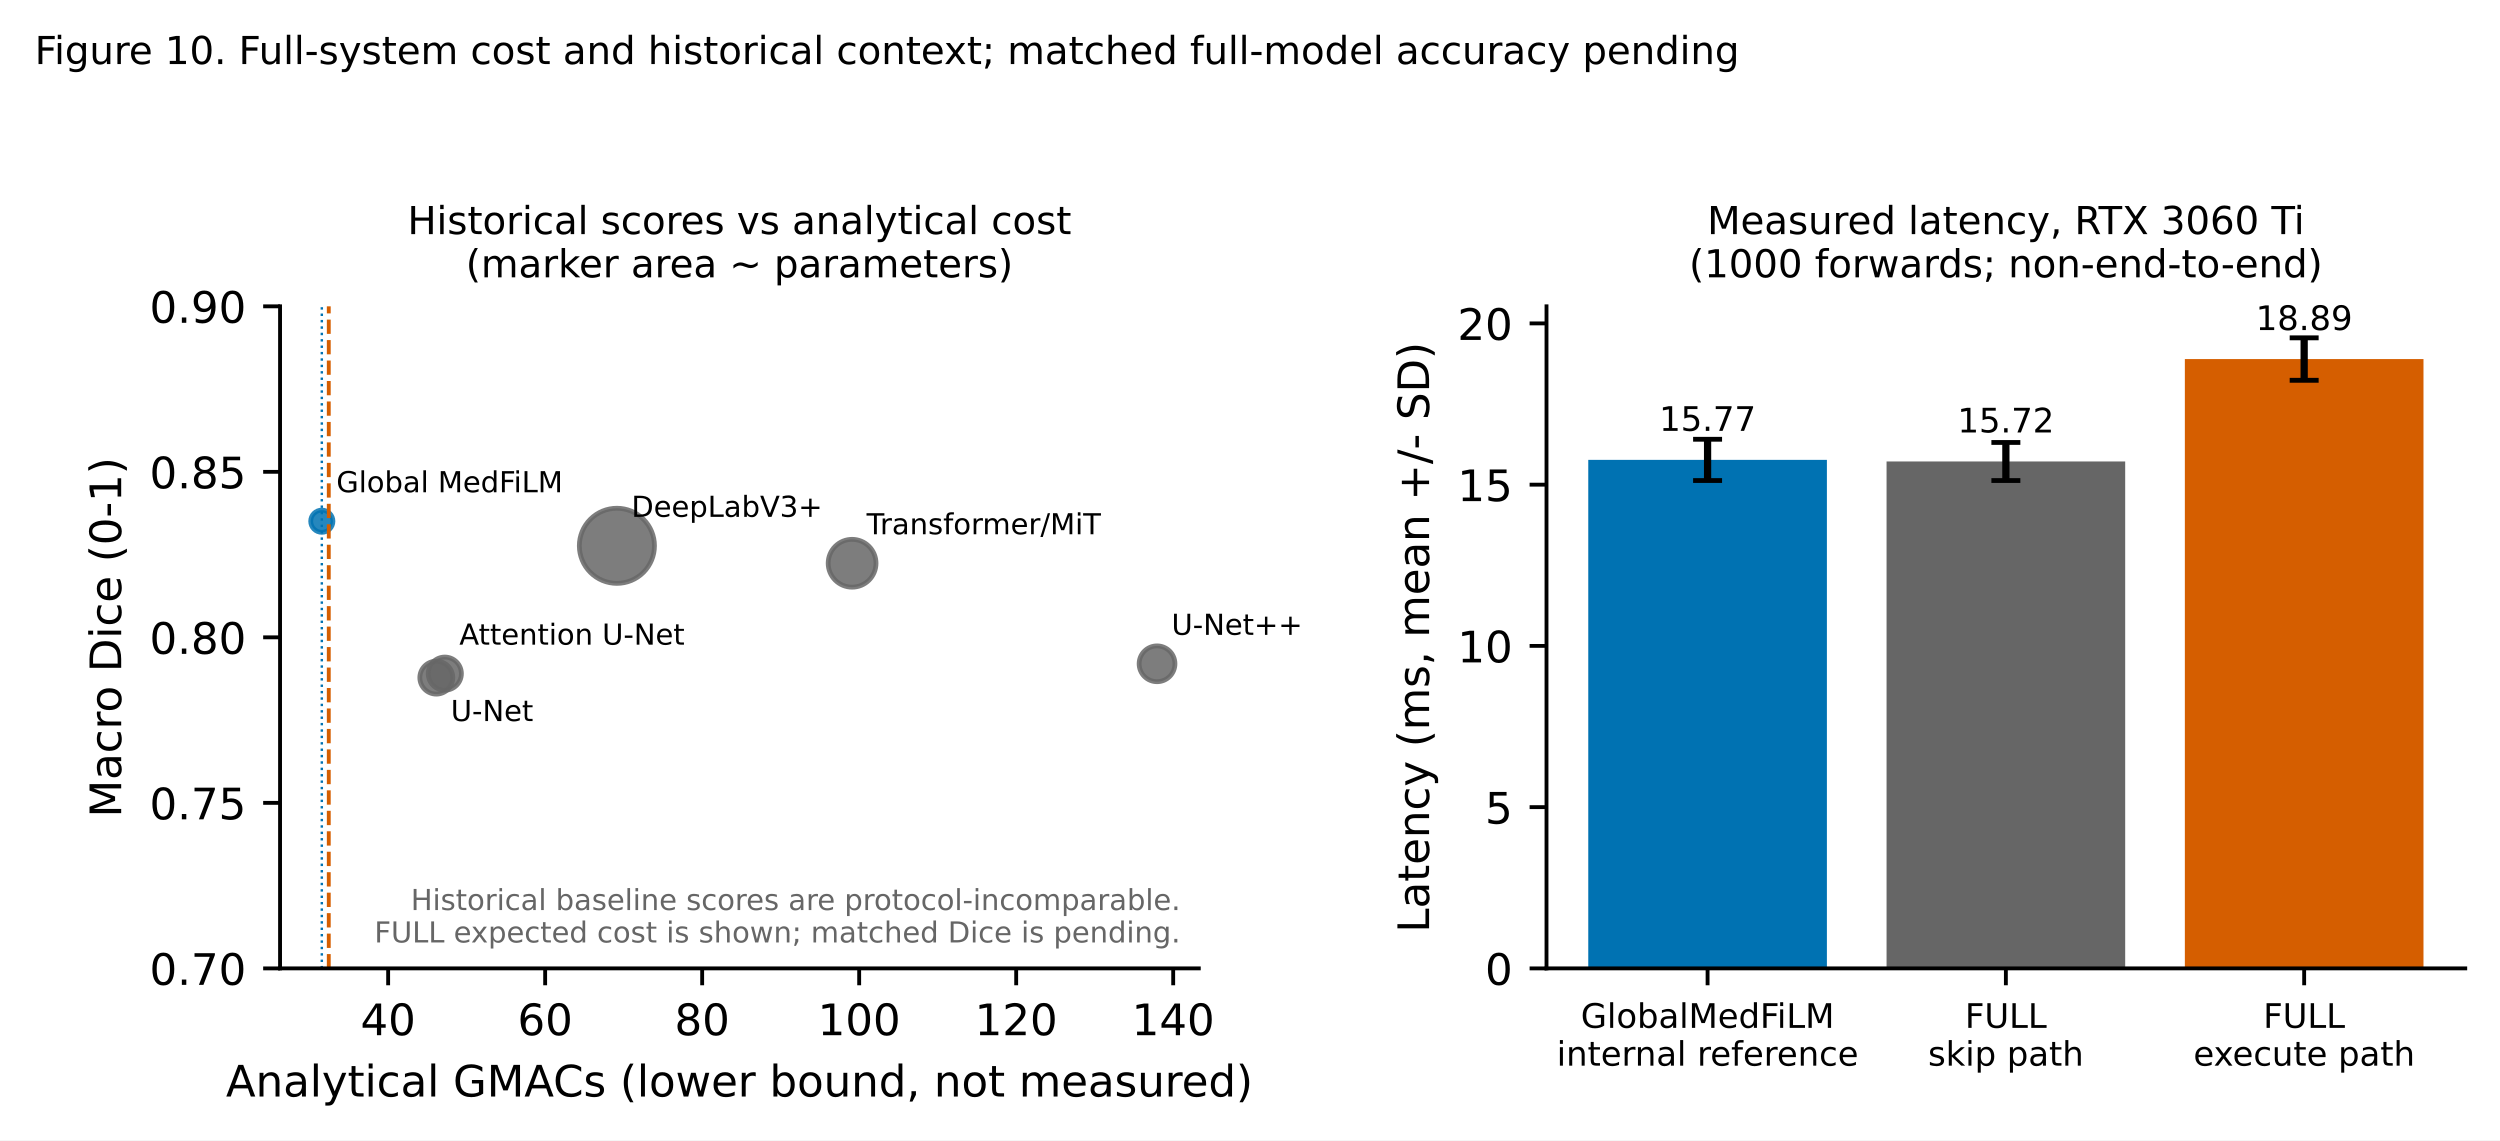
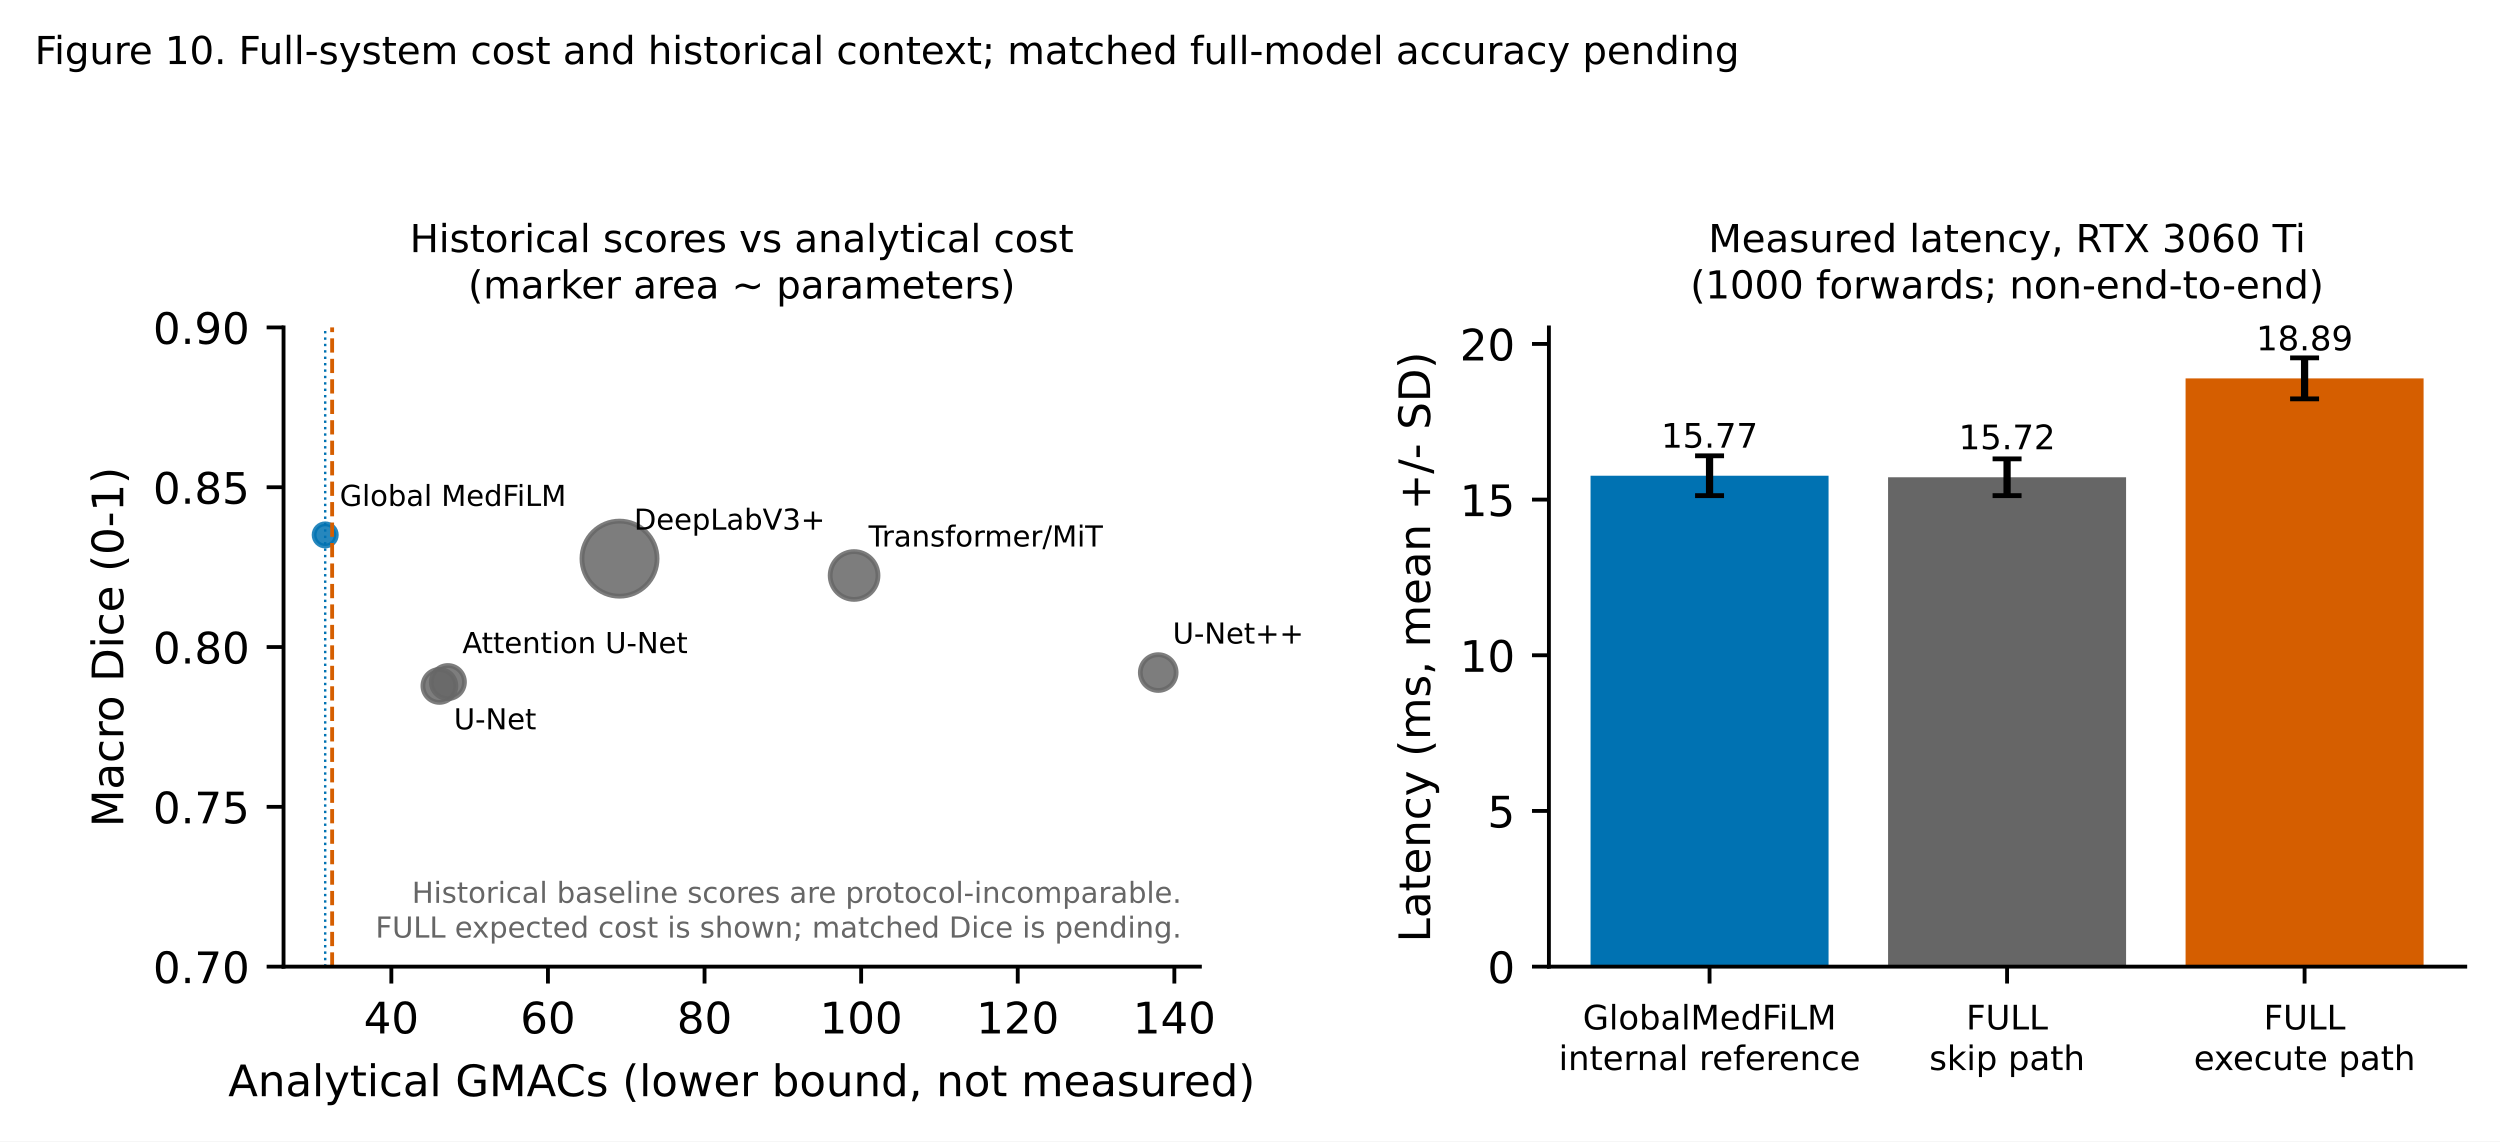
- <svg xmlns="http://www.w3.org/2000/svg" xmlns:xlink="http://www.w3.org/1999/xlink" width="517.896pt" height="236.229pt" viewBox="0 0 517.896 236.229" version="1.1">
+ <svg xmlns="http://www.w3.org/2000/svg" xmlns:xlink="http://www.w3.org/1999/xlink" width="517.896pt" height="236.447pt" viewBox="0 0 517.896 236.447" version="1.1">
  <defs>
    <style type="text/css">*{stroke-linejoin: round; stroke-linecap: butt}</style>
  </defs>
  <g id="figure_1">
    <g id="patch_1">
-       <path d="M 0 236.229 L 517.896 236.229 L 517.896 0 L 0 0 z " style="fill: #ffffff" />
+       <path d="M 0 236.447 L 517.896 236.447 L 517.896 0 L 0 0 z " style="fill: #ffffff" />
    </g>
    <g id="axes_1">
      <g id="patch_2">
-         <path d="M 58.016 200.608 L 248.341 200.608 L 248.341 63.456 L 58.016 63.456 z " style="fill: #ffffff" />
+         <path d="M 58.738 200.246 L 248.566 200.246 L 248.566 67.83 L 58.738 67.83 z " style="fill: #ffffff" />
      </g>
      <g id="PathCollection_1">
        <defs>
          <path id="me26970e70e" d="M 0 2.299 C 0.61 2.299 1.194 2.057 1.625 1.625 C 2.057 1.194 2.299 0.61 2.299 0 C 2.299 -0.61 2.057 -1.194 1.625 -1.625 C 1.194 -2.057 0.61 -2.299 0 -2.299 C -0.61 -2.299 -1.194 -2.057 -1.625 -1.625 C -2.057 -1.194 -2.299 -0.61 -2.299 0 C -2.299 0.61 -2.057 1.194 -1.625 1.625 C -1.194 2.057 -0.61 2.299 0 2.299 z " style="stroke: #0072b2; stroke-opacity: 0.85" />
        </defs>
-         <g clip-path="url(#pc6147c724d)">
-           <use xlink:href="#me26970e70e" x="66.667" y="107.976" style="fill: #0072b2; fill-opacity: 0.85; stroke: #0072b2; stroke-opacity: 0.85" />
+         <g clip-path="url(#p4d19ec0faf)">
+           <use xlink:href="#me26970e70e" x="67.367" y="110.813" style="fill: #0072b2; fill-opacity: 0.85; stroke: #0072b2; stroke-opacity: 0.85" />
        </g>
      </g>
      <g id="PathCollection_2">
        <defs>
          <path id="m5b817aa0b0" d="M 0 3.412 C 0.905 3.412 1.773 3.053 2.413 2.413 C 3.053 1.773 3.412 0.905 3.412 0 C 3.412 -0.905 3.053 -1.773 2.413 -2.413 C 1.773 -3.053 0.905 -3.412 0 -3.412 C -0.905 -3.412 -1.773 -3.053 -2.413 -2.413 C -3.053 -1.773 -3.412 -0.905 -3.412 0 C -3.412 0.905 -3.053 1.773 -2.413 2.413 C -1.773 3.053 -0.905 3.412 0 3.412 z " style="stroke: #666666; stroke-opacity: 0.85" />
        </defs>
-         <g clip-path="url(#pc6147c724d)">
-           <use xlink:href="#m5b817aa0b0" x="90.388" y="140.376" style="fill: #666666; fill-opacity: 0.85; stroke: #666666; stroke-opacity: 0.85" />
+         <g clip-path="url(#p4d19ec0faf)">
+           <use xlink:href="#m5b817aa0b0" x="91.025" y="142.094" style="fill: #666666; fill-opacity: 0.85; stroke: #666666; stroke-opacity: 0.85" />
        </g>
      </g>
      <g id="PathCollection_3">
        <defs>
          <path id="me7ead70090" d="M 0 3.432 C 0.91 3.432 1.783 3.07 2.427 2.427 C 3.07 1.783 3.432 0.91 3.432 0 C 3.432 -0.91 3.07 -1.783 2.427 -2.427 C 1.783 -3.07 0.91 -3.432 0 -3.432 C -0.91 -3.432 -1.783 -3.07 -2.427 -2.427 C -3.07 -1.783 -3.432 -0.91 -3.432 0 C -3.432 0.91 -3.07 1.783 -2.427 2.427 C -1.783 3.07 -0.91 3.432 0 3.432 z " style="stroke: #666666; stroke-opacity: 0.85" />
        </defs>
-         <g clip-path="url(#pc6147c724d)">
-           <use xlink:href="#me7ead70090" x="92.147" y="139.55" style="fill: #666666; fill-opacity: 0.85; stroke: #666666; stroke-opacity: 0.85" />
+         <g clip-path="url(#p4d19ec0faf)">
+           <use xlink:href="#me7ead70090" x="92.78" y="141.297" style="fill: #666666; fill-opacity: 0.85; stroke: #666666; stroke-opacity: 0.85" />
        </g>
      </g>
      <g id="PathCollection_4">
        <defs>
          <path id="mfd93db3511" d="M 0 7.779 C 2.063 7.779 4.042 6.96 5.501 5.501 C 6.96 4.042 7.779 2.063 7.779 0 C 7.779 -2.063 6.96 -4.042 5.501 -5.501 C 4.042 -6.96 2.063 -7.779 0 -7.779 C -2.063 -7.779 -4.042 -6.96 -5.501 -5.501 C -6.96 -4.042 -7.779 -2.063 -7.779 0 C -7.779 2.063 -6.96 4.042 -5.501 5.501 C -4.042 6.96 -2.063 7.779 0 7.779 z " style="stroke: #666666; stroke-opacity: 0.85" />
        </defs>
-         <g clip-path="url(#pc6147c724d)">
-           <use xlink:href="#mfd93db3511" x="127.796" y="113.069" style="fill: #666666; fill-opacity: 0.85; stroke: #666666; stroke-opacity: 0.85" />
+         <g clip-path="url(#p4d19ec0faf)">
+           <use xlink:href="#mfd93db3511" x="128.336" y="115.73" style="fill: #666666; fill-opacity: 0.85; stroke: #666666; stroke-opacity: 0.85" />
        </g>
      </g>
      <g id="PathCollection_5">
        <defs>
          <path id="mc296a3c202" d="M 0 4.952 C 1.313 4.952 2.573 4.43 3.502 3.502 C 4.43 2.573 4.952 1.313 4.952 0 C 4.952 -1.313 4.43 -2.573 3.502 -3.502 C 2.573 -4.43 1.313 -4.952 0 -4.952 C -1.313 -4.952 -2.573 -4.43 -3.502 -3.502 C -4.43 -2.573 -4.952 -1.313 -4.952 0 C -4.952 1.313 -4.43 2.573 -3.502 3.502 C -2.573 4.43 -1.313 4.952 0 4.952 z " style="stroke: #666666; stroke-opacity: 0.85" />
        </defs>
-         <g clip-path="url(#pc6147c724d)">
-           <use xlink:href="#mc296a3c202" x="176.519" y="116.683" style="fill: #666666; fill-opacity: 0.85; stroke: #666666; stroke-opacity: 0.85" />
+         <g clip-path="url(#p4d19ec0faf)">
+           <use xlink:href="#mc296a3c202" x="176.931" y="119.219" style="fill: #666666; fill-opacity: 0.85; stroke: #666666; stroke-opacity: 0.85" />
        </g>
      </g>
      <g id="PathCollection_6">
        <defs>
          <path id="m0a5a236130" d="M 0 3.707 C 0.983 3.707 1.926 3.316 2.621 2.621 C 3.316 1.926 3.707 0.983 3.707 0 C 3.707 -0.983 3.316 -1.926 2.621 -2.621 C 1.926 -3.316 0.983 -3.707 0 -3.707 C -0.983 -3.707 -1.926 -3.316 -2.621 -2.621 C -3.316 -1.926 -3.707 -0.983 -3.707 0 C -3.707 0.983 -3.316 1.926 -2.621 2.621 C -1.926 3.316 -0.983 3.707 0 3.707 z " style="stroke: #666666; stroke-opacity: 0.85" />
        </defs>
-         <g clip-path="url(#pc6147c724d)">
-           <use xlink:href="#m0a5a236130" x="239.69" y="137.511" style="fill: #666666; fill-opacity: 0.85; stroke: #666666; stroke-opacity: 0.85" />
+         <g clip-path="url(#p4d19ec0faf)">
+           <use xlink:href="#m0a5a236130" x="239.938" y="139.328" style="fill: #666666; fill-opacity: 0.85; stroke: #666666; stroke-opacity: 0.85" />
        </g>
      </g>
      <g id="matplotlib.axis_1">
        <g id="xtick_1">
          <g id="line2d_1">
            <defs>
              <path id="m636daeb919" d="M 0 0 L 0 3.5 " style="stroke: #000000; stroke-width: 0.8" />
            </defs>
            <g>
-               <use xlink:href="#m636daeb919" x="80.407" y="200.608" style="stroke: #000000; stroke-width: 0.8" />
+               <use xlink:href="#m636daeb919" x="81.07" y="200.246" style="stroke: #000000; stroke-width: 0.8" />
            </g>
          </g>
          <g id="text_1">
-             <text style="font-size: 9px; font-family: 'DejaVu Sans'; text-anchor: middle" x="80.407" y="214.447" transform="rotate(-0 80.40663 214.4466)">40</text>
+             <text style="font-size: 9px; font-family: 'DejaVu Sans'; text-anchor: middle" x="81.07" y="214.084" transform="rotate(-0 81.07026 214.0838)">40</text>
          </g>
        </g>
        <g id="xtick_2">
          <g id="line2d_2">
            <g>
-               <use xlink:href="#m636daeb919" x="112.933" y="200.608" style="stroke: #000000; stroke-width: 0.8" />
+               <use xlink:href="#m636daeb919" x="113.511" y="200.246" style="stroke: #000000; stroke-width: 0.8" />
            </g>
          </g>
          <g id="text_2">
-             <text style="font-size: 9px; font-family: 'DejaVu Sans'; text-anchor: middle" x="112.933" y="214.447" transform="rotate(-0 112.9326 214.4466)">60</text>
+             <text style="font-size: 9px; font-family: 'DejaVu Sans'; text-anchor: middle" x="113.511" y="214.084" transform="rotate(-0 113.5113 214.0838)">60</text>
          </g>
        </g>
        <g id="xtick_3">
          <g id="line2d_3">
            <g>
-               <use xlink:href="#m636daeb919" x="145.459" y="200.608" style="stroke: #000000; stroke-width: 0.8" />
+               <use xlink:href="#m636daeb919" x="145.952" y="200.246" style="stroke: #000000; stroke-width: 0.8" />
            </g>
          </g>
          <g id="text_3">
-             <text style="font-size: 9px; font-family: 'DejaVu Sans'; text-anchor: middle" x="145.459" y="214.447" transform="rotate(-0 145.4587 214.4466)">80</text>
+             <text style="font-size: 9px; font-family: 'DejaVu Sans'; text-anchor: middle" x="145.952" y="214.084" transform="rotate(-0 145.9524 214.0838)">80</text>
          </g>
        </g>
        <g id="xtick_4">
          <g id="line2d_4">
            <g>
-               <use xlink:href="#m636daeb919" x="177.985" y="200.608" style="stroke: #000000; stroke-width: 0.8" />
+               <use xlink:href="#m636daeb919" x="178.393" y="200.246" style="stroke: #000000; stroke-width: 0.8" />
            </g>
          </g>
          <g id="text_4">
-             <text style="font-size: 9px; font-family: 'DejaVu Sans'; text-anchor: middle" x="177.985" y="214.447" transform="rotate(-0 177.9847 214.4466)">100</text>
+             <text style="font-size: 9px; font-family: 'DejaVu Sans'; text-anchor: middle" x="178.393" y="214.084" transform="rotate(-0 178.3934 214.0838)">100</text>
          </g>
        </g>
        <g id="xtick_5">
          <g id="line2d_5">
            <g>
-               <use xlink:href="#m636daeb919" x="210.511" y="200.608" style="stroke: #000000; stroke-width: 0.8" />
+               <use xlink:href="#m636daeb919" x="210.834" y="200.246" style="stroke: #000000; stroke-width: 0.8" />
            </g>
          </g>
          <g id="text_5">
-             <text style="font-size: 9px; font-family: 'DejaVu Sans'; text-anchor: middle" x="210.511" y="214.447" transform="rotate(-0 210.5107 214.4466)">120</text>
+             <text style="font-size: 9px; font-family: 'DejaVu Sans'; text-anchor: middle" x="210.834" y="214.084" transform="rotate(-0 210.8345 214.0838)">120</text>
          </g>
        </g>
        <g id="xtick_6">
          <g id="line2d_6">
            <g>
-               <use xlink:href="#m636daeb919" x="243.037" y="200.608" style="stroke: #000000; stroke-width: 0.8" />
+               <use xlink:href="#m636daeb919" x="243.276" y="200.246" style="stroke: #000000; stroke-width: 0.8" />
            </g>
          </g>
          <g id="text_6">
-             <text style="font-size: 9px; font-family: 'DejaVu Sans'; text-anchor: middle" x="243.037" y="214.447" transform="rotate(-0 243.0367 214.4466)">140</text>
+             <text style="font-size: 9px; font-family: 'DejaVu Sans'; text-anchor: middle" x="243.276" y="214.084" transform="rotate(-0 243.2756 214.0838)">140</text>
          </g>
        </g>
        <g id="text_7">
-           <text style="font-size: 9px; font-family: 'DejaVu Sans'; text-anchor: middle" x="153.179" y="227.157" transform="rotate(-0 153.1787 227.1569)">Analytical GMACs (lower bound, not measured)</text>
+           <text style="font-size: 9px; font-family: 'DejaVu Sans'; text-anchor: middle" x="153.652" y="227.084" transform="rotate(-0 153.6523 227.0845)">Analytical GMACs (lower bound, not measured)</text>
        </g>
      </g>
      <g id="matplotlib.axis_2">
        <g id="ytick_1">
          <g id="line2d_7">
            <defs>
              <path id="ma7c0ddc737" d="M 0 0 L -3.5 0 " style="stroke: #000000; stroke-width: 0.8" />
            </defs>
            <g>
-               <use xlink:href="#ma7c0ddc737" x="58.016" y="200.608" style="stroke: #000000; stroke-width: 0.8" />
+               <use xlink:href="#ma7c0ddc737" x="58.738" y="200.246" style="stroke: #000000; stroke-width: 0.8" />
            </g>
          </g>
          <g id="text_8">
-             <text style="font-size: 9px; font-family: 'DejaVu Sans'; text-anchor: end" x="51.016" y="204.027" transform="rotate(-0 51.016 204.0273)">0.70</text>
+             <text style="font-size: 9px; font-family: 'DejaVu Sans'; text-anchor: end" x="51.738" y="203.665" transform="rotate(-0 51.73811 203.6648)">0.70</text>
          </g>
        </g>
        <g id="ytick_2">
          <g id="line2d_8">
            <g>
-               <use xlink:href="#ma7c0ddc737" x="58.016" y="166.32" style="stroke: #000000; stroke-width: 0.8" />
+               <use xlink:href="#ma7c0ddc737" x="58.738" y="167.142" style="stroke: #000000; stroke-width: 0.8" />
            </g>
          </g>
          <g id="text_9">
-             <text style="font-size: 9px; font-family: 'DejaVu Sans'; text-anchor: end" x="51.016" y="169.739" transform="rotate(-0 51.016 169.7393)">0.75</text>
+             <text style="font-size: 9px; font-family: 'DejaVu Sans'; text-anchor: end" x="51.738" y="170.561" transform="rotate(-0 51.73811 170.5609)">0.75</text>
          </g>
        </g>
        <g id="ytick_3">
          <g id="line2d_9">
            <g>
-               <use xlink:href="#ma7c0ddc737" x="58.016" y="132.032" style="stroke: #000000; stroke-width: 0.8" />
+               <use xlink:href="#ma7c0ddc737" x="58.738" y="134.038" style="stroke: #000000; stroke-width: 0.8" />
            </g>
          </g>
          <g id="text_10">
-             <text style="font-size: 9px; font-family: 'DejaVu Sans'; text-anchor: end" x="51.016" y="135.451" transform="rotate(-0 51.016 135.4513)">0.80</text>
+             <text style="font-size: 9px; font-family: 'DejaVu Sans'; text-anchor: end" x="51.738" y="137.457" transform="rotate(-0 51.73811 137.4569)">0.80</text>
          </g>
        </g>
        <g id="ytick_4">
          <g id="line2d_10">
            <g>
-               <use xlink:href="#ma7c0ddc737" x="58.016" y="97.744" style="stroke: #000000; stroke-width: 0.8" />
+               <use xlink:href="#ma7c0ddc737" x="58.738" y="100.934" style="stroke: #000000; stroke-width: 0.8" />
            </g>
          </g>
          <g id="text_11">
-             <text style="font-size: 9px; font-family: 'DejaVu Sans'; text-anchor: end" x="51.016" y="101.163" transform="rotate(-0 51.016 101.1633)">0.85</text>
+             <text style="font-size: 9px; font-family: 'DejaVu Sans'; text-anchor: end" x="51.738" y="104.353" transform="rotate(-0 51.73811 104.353)">0.85</text>
          </g>
        </g>
        <g id="ytick_5">
          <g id="line2d_11">
            <g>
-               <use xlink:href="#ma7c0ddc737" x="58.016" y="63.456" style="stroke: #000000; stroke-width: 0.8" />
+               <use xlink:href="#ma7c0ddc737" x="58.738" y="67.83" style="stroke: #000000; stroke-width: 0.8" />
            </g>
          </g>
          <g id="text_12">
-             <text style="font-size: 9px; font-family: 'DejaVu Sans'; text-anchor: end" x="51.016" y="66.875" transform="rotate(-0 51.016 66.8753)">0.90</text>
+             <text style="font-size: 9px; font-family: 'DejaVu Sans'; text-anchor: end" x="51.738" y="71.249" transform="rotate(-0 51.73811 71.24904)">0.90</text>
          </g>
        </g>
        <g id="text_13">
-           <text style="font-size: 9px; font-family: 'DejaVu Sans'; text-anchor: middle" x="25.105" y="132.032" transform="rotate(-90 25.10522 132.032)">Macro Dice (0-1)</text>
+           <text style="font-size: 9px; font-family: 'DejaVu Sans'; text-anchor: middle" x="25.537" y="134.038" transform="rotate(-90 25.53694 134.038)">Macro Dice (0-1)</text>
        </g>
      </g>
      <g id="line2d_12">
-         <path d="M 66.667 200.608 L 66.667 63.456 " clip-path="url(#pc6147c724d)" style="fill: none; stroke-dasharray: 0.5,0.825; stroke-dashoffset: 0; stroke: #0072b2; stroke-width: 0.5" />
+         <path d="M 67.367 200.246 L 67.367 67.83 " clip-path="url(#p4d19ec0faf)" style="fill: none; stroke-dasharray: 0.5,0.825; stroke-dashoffset: 0; stroke: #0072b2; stroke-width: 0.5" />
      </g>
      <g id="line2d_13">
-         <path d="M 68.108 200.608 L 68.108 63.456 " clip-path="url(#pc6147c724d)" style="fill: none; stroke-dasharray: 2.96,1.28; stroke-dashoffset: 0; stroke: #d55e00; stroke-width: 0.8" />
+         <path d="M 68.804 200.246 L 68.804 67.83 " clip-path="url(#p4d19ec0faf)" style="fill: none; stroke-dasharray: 2.96,1.28; stroke-dashoffset: 0; stroke: #d55e00; stroke-width: 0.8" />
      </g>
      <g id="patch_3">
-         <path d="M 58.016 200.608 L 58.016 63.456 " style="fill: none; stroke: #000000; stroke-width: 0.8; stroke-linejoin: miter; stroke-linecap: square" />
+         <path d="M 58.738 200.246 L 58.738 67.83 " style="fill: none; stroke: #000000; stroke-width: 0.8; stroke-linejoin: miter; stroke-linecap: square" />
      </g>
      <g id="patch_4">
-         <path d="M 58.016 200.608 L 248.341 200.608 " style="fill: none; stroke: #000000; stroke-width: 0.8; stroke-linejoin: miter; stroke-linecap: square" />
+         <path d="M 58.738 200.246 L 248.566 200.246 " style="fill: none; stroke: #000000; stroke-width: 0.8; stroke-linejoin: miter; stroke-linecap: square" />
      </g>
      <g id="text_14">
-         <text style="font-size: 6px; font-family: 'DejaVu Sans'; text-anchor: start" x="69.667" y="101.976" transform="rotate(-0 69.66715 101.9759)">Global MedFiLM</text>
+         <text style="font-size: 6px; font-family: 'DejaVu Sans'; text-anchor: start" x="70.367" y="104.813" transform="rotate(-0 70.36667 104.8126)">Global MedFiLM</text>
      </g>
      <g id="text_15">
-         <text style="font-size: 6px; font-family: 'DejaVu Sans'; text-anchor: start" x="93.388" y="149.376" transform="rotate(-0 93.38773 149.3761)">U-Net</text>
+         <text style="font-size: 6px; font-family: 'DejaVu Sans'; text-anchor: start" x="94.025" y="151.094" transform="rotate(-0 94.02528 151.094)">U-Net</text>
      </g>
      <g id="text_16">
-         <text style="font-size: 6px; font-family: 'DejaVu Sans'; text-anchor: start" x="95.147" y="133.55" transform="rotate(-0 95.1469 133.5503)">Attention U-Net</text>
+         <text style="font-size: 6px; font-family: 'DejaVu Sans'; text-anchor: start" x="95.78" y="135.297" transform="rotate(-0 95.77986 135.2966)">Attention U-Net</text>
      </g>
      <g id="text_17">
-         <text style="font-size: 6px; font-family: 'DejaVu Sans'; text-anchor: start" x="130.796" y="107.069" transform="rotate(-0 130.7961 107.0691)">DeepLabV3+</text>
+         <text style="font-size: 6px; font-family: 'DejaVu Sans'; text-anchor: start" x="131.336" y="109.73" transform="rotate(-0 131.3359 109.7299)">DeepLabV3+</text>
      </g>
      <g id="text_18">
-         <text style="font-size: 6px; font-family: 'DejaVu Sans'; text-anchor: start" x="179.519" y="110.683" transform="rotate(-0 179.5187 110.6828)">Transformer/MiT</text>
+         <text style="font-size: 6px; font-family: 'DejaVu Sans'; text-anchor: start" x="179.931" y="113.219" transform="rotate(-0 179.9313 113.2188)">Transformer/MiT</text>
      </g>
      <g id="text_19">
-         <text style="font-size: 6px; font-family: 'DejaVu Sans'; text-anchor: start" x="242.69" y="131.511" transform="rotate(-0 242.6903 131.5113)">U-Net++</text>
+         <text style="font-size: 6px; font-family: 'DejaVu Sans'; text-anchor: start" x="242.938" y="133.328" transform="rotate(-0 242.9379 133.3281)">U-Net++</text>
      </g>
      <g id="text_20">
-         <text style="font-size: 6px; font-family: 'DejaVu Sans'; fill: #666666" transform="translate(85.10084 188.5269)">Historical baseline scores are protocol-incomparable.</text>
-         <text style="font-size: 6px; font-family: 'DejaVu Sans'; fill: #666666" transform="translate(77.54553 195.2456)">FULL expected cost is shown; matched Dice is pending.</text>
+         <text style="font-size: 6px; font-family: 'DejaVu Sans'; fill: #666666" transform="translate(85.32735 187.0298)">Historical baseline scores are protocol-incomparable.</text>
+         <text style="font-size: 6px; font-family: 'DejaVu Sans'; fill: #666666" transform="translate(77.78047 194.2314)">FULL expected cost is shown; matched Dice is pending.</text>
      </g>
      <g id="text_21">
-         <text style="font-size: 8px; font-family: 'DejaVu Sans'" transform="translate(84.41996 48.49775)">Historical scores vs analytical cost</text>
-         <text style="font-size: 8px; font-family: 'DejaVu Sans'" transform="translate(96.50371 57.456)">(marker area ~ parameters)</text>
+         <text style="font-size: 8px; font-family: 'DejaVu Sans'" transform="translate(84.89164 52.22791)">Historical scores vs analytical cost</text>
+         <text style="font-size: 8px; font-family: 'DejaVu Sans'" transform="translate(96.97289 61.83009)">(marker area ~ parameters)</text>
      </g>
    </g>
    <g id="axes_2">
      <g id="patch_5">
-         <path d="M 320.371 200.608 L 510.696 200.608 L 510.696 63.456 L 320.371 63.456 z " style="fill: #ffffff" />
+         <path d="M 320.868 200.246 L 510.696 200.246 L 510.696 67.83 L 320.868 67.83 z " style="fill: #ffffff" />
      </g>
      <g id="patch_6">
-         <path d="M 329.022 200.608 L 378.457 200.608 L 378.457 95.272 L 329.022 95.272 z " clip-path="url(#p9b9fdf6d86)" style="fill: #0072b2" />
+         <path d="M 329.496 200.246 L 378.802 200.246 L 378.802 98.547 L 329.496 98.547 z " clip-path="url(#p36d53fd34e)" style="fill: #0072b2" />
      </g>
      <g id="patch_7">
-         <path d="M 390.816 200.608 L 440.251 200.608 L 440.251 95.602 L 390.816 95.602 z " clip-path="url(#p9b9fdf6d86)" style="fill: #666666" />
+         <path d="M 391.129 200.246 L 440.435 200.246 L 440.435 98.866 L 391.129 98.866 z " clip-path="url(#p36d53fd34e)" style="fill: #666666" />
      </g>
      <g id="patch_8">
-         <path d="M 452.61 200.608 L 502.045 200.608 L 502.045 74.386 L 452.61 74.386 z " clip-path="url(#p9b9fdf6d86)" style="fill: #d55e00" />
+         <path d="M 452.761 200.246 L 502.067 200.246 L 502.067 78.383 L 452.761 78.383 z " clip-path="url(#p36d53fd34e)" style="fill: #d55e00" />
      </g>
      <g id="matplotlib.axis_3">
        <g id="xtick_7">
          <g id="line2d_14">
            <g>
-               <use xlink:href="#m636daeb919" x="353.739" y="200.608" style="stroke: #000000; stroke-width: 0.8" />
+               <use xlink:href="#m636daeb919" x="354.149" y="200.246" style="stroke: #000000; stroke-width: 0.8" />
            </g>
          </g>
          <g id="text_22">
-             <text style="font-size: 7px; font-family: 'DejaVu Sans'" transform="translate(327.4773 212.9269)">GlobalMedFiLM</text>
-             <text style="font-size: 7px; font-family: 'DejaVu Sans'" transform="translate(322.4887 220.7654)">internal reference</text>
+             <text style="font-size: 7px; font-family: 'DejaVu Sans'" transform="translate(327.8883 213.2655)">GlobalMedFiLM</text>
+             <text style="font-size: 7px; font-family: 'DejaVu Sans'" transform="translate(322.8954 221.6674)">internal reference</text>
          </g>
        </g>
        <g id="xtick_8">
          <g id="line2d_15">
            <g>
-               <use xlink:href="#m636daeb919" x="415.533" y="200.608" style="stroke: #000000; stroke-width: 0.8" />
+               <use xlink:href="#m636daeb919" x="415.782" y="200.246" style="stroke: #000000; stroke-width: 0.8" />
            </g>
          </g>
          <g id="text_23">
-             <text style="font-size: 7px; font-family: 'DejaVu Sans'" transform="translate(407.0584 212.9269)">FULL</text>
-             <text style="font-size: 7px; font-family: 'DejaVu Sans'" transform="translate(399.4196 220.7654)">skip path</text>
+             <text style="font-size: 7px; font-family: 'DejaVu Sans'" transform="translate(407.3069 213.2649)">FULL</text>
+             <text style="font-size: 7px; font-family: 'DejaVu Sans'" transform="translate(399.6682 221.6668)">skip path</text>
          </g>
        </g>
        <g id="xtick_9">
          <g id="line2d_16">
            <g>
-               <use xlink:href="#m636daeb919" x="477.327" y="200.608" style="stroke: #000000; stroke-width: 0.8" />
+               <use xlink:href="#m636daeb919" x="477.414" y="200.246" style="stroke: #000000; stroke-width: 0.8" />
            </g>
          </g>
          <g id="text_24">
-             <text style="font-size: 7px; font-family: 'DejaVu Sans'" transform="translate(468.8523 212.9269)">FULL</text>
-             <text style="font-size: 7px; font-family: 'DejaVu Sans'" transform="translate(454.3815 220.7654)">execute path</text>
+             <text style="font-size: 7px; font-family: 'DejaVu Sans'" transform="translate(468.9395 213.2649)">FULL</text>
+             <text style="font-size: 7px; font-family: 'DejaVu Sans'" transform="translate(454.467 221.6668)">execute path</text>
          </g>
        </g>
      </g>
      <g id="matplotlib.axis_4">
        <g id="ytick_6">
          <g id="line2d_17">
            <g>
-               <use xlink:href="#ma7c0ddc737" x="320.371" y="200.608" style="stroke: #000000; stroke-width: 0.8" />
+               <use xlink:href="#ma7c0ddc737" x="320.868" y="200.246" style="stroke: #000000; stroke-width: 0.8" />
            </g>
          </g>
          <g id="text_25">
-             <text style="font-size: 9px; font-family: 'DejaVu Sans'; text-anchor: end" x="313.371" y="204.027" transform="rotate(-0 313.3706 204.0273)">0</text>
+             <text style="font-size: 9px; font-family: 'DejaVu Sans'; text-anchor: end" x="313.868" y="203.665" transform="rotate(-0 313.8677 203.6648)">0</text>
          </g>
        </g>
        <g id="ytick_7">
          <g id="line2d_18">
            <g>
-               <use xlink:href="#ma7c0ddc737" x="320.371" y="167.205" style="stroke: #000000; stroke-width: 0.8" />
+               <use xlink:href="#ma7c0ddc737" x="320.868" y="167.997" style="stroke: #000000; stroke-width: 0.8" />
            </g>
          </g>
          <g id="text_26">
-             <text style="font-size: 9px; font-family: 'DejaVu Sans'; text-anchor: end" x="313.371" y="170.625" transform="rotate(-0 313.3706 170.6248)">5</text>
+             <text style="font-size: 9px; font-family: 'DejaVu Sans'; text-anchor: end" x="313.868" y="171.416" transform="rotate(-0 313.8677 171.4158)">5</text>
          </g>
        </g>
        <g id="ytick_8">
          <g id="line2d_19">
            <g>
-               <use xlink:href="#ma7c0ddc737" x="320.371" y="133.803" style="stroke: #000000; stroke-width: 0.8" />
+               <use xlink:href="#ma7c0ddc737" x="320.868" y="135.748" style="stroke: #000000; stroke-width: 0.8" />
            </g>
          </g>
          <g id="text_27">
-             <text style="font-size: 9px; font-family: 'DejaVu Sans'; text-anchor: end" x="313.371" y="137.222" transform="rotate(-0 313.3706 137.2223)">10</text>
+             <text style="font-size: 9px; font-family: 'DejaVu Sans'; text-anchor: end" x="313.868" y="139.167" transform="rotate(-0 313.8677 139.1668)">10</text>
          </g>
        </g>
        <g id="ytick_9">
          <g id="line2d_20">
            <g>
-               <use xlink:href="#ma7c0ddc737" x="320.371" y="100.4" style="stroke: #000000; stroke-width: 0.8" />
+               <use xlink:href="#ma7c0ddc737" x="320.868" y="103.499" style="stroke: #000000; stroke-width: 0.8" />
            </g>
          </g>
          <g id="text_28">
-             <text style="font-size: 9px; font-family: 'DejaVu Sans'; text-anchor: end" x="313.371" y="103.82" transform="rotate(-0 313.3706 103.8198)">15</text>
+             <text style="font-size: 9px; font-family: 'DejaVu Sans'; text-anchor: end" x="313.868" y="106.918" transform="rotate(-0 313.8677 106.9177)">15</text>
          </g>
        </g>
        <g id="ytick_10">
          <g id="line2d_21">
            <g>
-               <use xlink:href="#ma7c0ddc737" x="320.371" y="66.998" style="stroke: #000000; stroke-width: 0.8" />
+               <use xlink:href="#ma7c0ddc737" x="320.868" y="71.25" style="stroke: #000000; stroke-width: 0.8" />
            </g>
          </g>
          <g id="text_29">
-             <text style="font-size: 9px; font-family: 'DejaVu Sans'; text-anchor: end" x="313.371" y="70.417" transform="rotate(-0 313.3706 70.41724)">20</text>
+             <text style="font-size: 9px; font-family: 'DejaVu Sans'; text-anchor: end" x="313.868" y="74.669" transform="rotate(-0 313.8677 74.66867)">20</text>
          </g>
        </g>
        <g id="text_30">
-           <text style="font-size: 9px; font-family: 'DejaVu Sans'; text-anchor: middle" x="296.046" y="132.032" transform="rotate(-90 296.0464 132.032)">Latency (ms, mean +/- SD)</text>
+           <text style="font-size: 9px; font-family: 'DejaVu Sans'; text-anchor: middle" x="296.253" y="134.038" transform="rotate(-90 296.2531 134.038)">Latency (ms, mean +/- SD)</text>
        </g>
      </g>
      <g id="LineCollection_1">
-         <path d="M 353.739 99.544 L 353.739 90.999 " clip-path="url(#p9b9fdf6d86)" style="fill: none; stroke: #000000; stroke-width: 1.5" />
-         <path d="M 415.533 99.544 L 415.533 91.659 " clip-path="url(#p9b9fdf6d86)" style="fill: none; stroke: #000000; stroke-width: 1.5" />
-         <path d="M 477.327 78.785 L 477.327 69.987 " clip-path="url(#p9b9fdf6d86)" style="fill: none; stroke: #000000; stroke-width: 1.5" />
+         <path d="M 354.149 102.672 L 354.149 94.422 " clip-path="url(#p36d53fd34e)" style="fill: none; stroke: #000000; stroke-width: 1.5" />
+         <path d="M 415.782 102.672 L 415.782 95.059 " clip-path="url(#p36d53fd34e)" style="fill: none; stroke: #000000; stroke-width: 1.5" />
+         <path d="M 477.414 82.63 L 477.414 74.136 " clip-path="url(#p36d53fd34e)" style="fill: none; stroke: #000000; stroke-width: 1.5" />
      </g>
      <g id="line2d_22">
        <defs>
          <path id="m1e6a0dd2d6" d="M 3 0 L -3 -0 " style="stroke: #000000" />
        </defs>
-         <g clip-path="url(#p9b9fdf6d86)">
-           <use xlink:href="#m1e6a0dd2d6" x="353.739" y="99.544" style="fill: #1f77b4; stroke: #000000" />
-           <use xlink:href="#m1e6a0dd2d6" x="415.533" y="99.544" style="fill: #1f77b4; stroke: #000000" />
-           <use xlink:href="#m1e6a0dd2d6" x="477.327" y="78.785" style="fill: #1f77b4; stroke: #000000" />
+         <g clip-path="url(#p36d53fd34e)">
+           <use xlink:href="#m1e6a0dd2d6" x="354.149" y="102.672" style="fill: #1f77b4; stroke: #000000" />
+           <use xlink:href="#m1e6a0dd2d6" x="415.782" y="102.672" style="fill: #1f77b4; stroke: #000000" />
+           <use xlink:href="#m1e6a0dd2d6" x="477.414" y="82.63" style="fill: #1f77b4; stroke: #000000" />
        </g>
      </g>
      <g id="line2d_23">
-         <g clip-path="url(#p9b9fdf6d86)">
-           <use xlink:href="#m1e6a0dd2d6" x="353.739" y="90.999" style="fill: #1f77b4; stroke: #000000" />
-           <use xlink:href="#m1e6a0dd2d6" x="415.533" y="91.659" style="fill: #1f77b4; stroke: #000000" />
-           <use xlink:href="#m1e6a0dd2d6" x="477.327" y="69.987" style="fill: #1f77b4; stroke: #000000" />
+         <g clip-path="url(#p36d53fd34e)">
+           <use xlink:href="#m1e6a0dd2d6" x="354.149" y="94.422" style="fill: #1f77b4; stroke: #000000" />
+           <use xlink:href="#m1e6a0dd2d6" x="415.782" y="95.059" style="fill: #1f77b4; stroke: #000000" />
+           <use xlink:href="#m1e6a0dd2d6" x="477.414" y="74.136" style="fill: #1f77b4; stroke: #000000" />
        </g>
      </g>
      <g id="patch_9">
-         <path d="M 320.371 200.608 L 320.371 63.456 " style="fill: none; stroke: #000000; stroke-width: 0.8; stroke-linejoin: miter; stroke-linecap: square" />
+         <path d="M 320.868 200.246 L 320.868 67.83 " style="fill: none; stroke: #000000; stroke-width: 0.8; stroke-linejoin: miter; stroke-linecap: square" />
      </g>
      <g id="patch_10">
-         <path d="M 320.371 200.608 L 510.696 200.608 " style="fill: none; stroke: #000000; stroke-width: 0.8; stroke-linejoin: miter; stroke-linecap: square" />
+         <path d="M 320.868 200.246 L 510.696 200.246 " style="fill: none; stroke: #000000; stroke-width: 0.8; stroke-linejoin: miter; stroke-linecap: square" />
      </g>
      <g id="text_31">
-         <text style="font-size: 7px; font-family: 'DejaVu Sans'; text-anchor: middle" x="353.739" y="89.259" transform="rotate(-0 353.7393 89.25905)">15.77</text>
+         <text style="font-size: 7px; font-family: 'DejaVu Sans'; text-anchor: middle" x="354.149" y="92.742" transform="rotate(-0 354.1493 92.7421)">15.77</text>
      </g>
      <g id="text_32">
-         <text style="font-size: 7px; font-family: 'DejaVu Sans'; text-anchor: middle" x="415.533" y="89.589" transform="rotate(-0 415.5333 89.58906)">15.72</text>
+         <text style="font-size: 7px; font-family: 'DejaVu Sans'; text-anchor: middle" x="415.782" y="93.061" transform="rotate(-0 415.7818 93.06071)">15.72</text>
      </g>
      <g id="text_33">
-         <text style="font-size: 7px; font-family: 'DejaVu Sans'; text-anchor: middle" x="477.327" y="68.374" transform="rotate(-0 477.3273 68.37352)">18.89</text>
+         <text style="font-size: 7px; font-family: 'DejaVu Sans'; text-anchor: middle" x="477.414" y="72.578" transform="rotate(-0 477.4144 72.5778)">18.89</text>
      </g>
      <g id="text_34">
-         <text style="font-size: 8px; font-family: 'DejaVu Sans'" transform="translate(353.6639 48.49775)">Measured latency, RTX 3060 Ti</text>
-         <text style="font-size: 8px; font-family: 'DejaVu Sans'" transform="translate(349.9133 57.456)">(1000 forwards; non-end-to-end)</text>
+         <text style="font-size: 8px; font-family: 'DejaVu Sans'" transform="translate(353.91 52.22791)">Measured latency, RTX 3060 Ti</text>
+         <text style="font-size: 8px; font-family: 'DejaVu Sans'" transform="translate(350.1625 61.83009)">(1000 forwards; non-end-to-end)</text>
      </g>
    </g>
    <g id="text_35">
      <text style="font-size: 8px; font-family: 'DejaVu Sans'; text-anchor: start" x="7.2" y="13.279" transform="rotate(-0 7.2 13.27875)">Figure 10. Full-system cost and historical context; matched full-model accuracy pending</text>
    </g>
  </g>
  <defs>
-     <clipPath id="pc6147c724d">
-       <rect x="58.016" y="63.456" width="190.325" height="137.152" />
+     <clipPath id="p4d19ec0faf">
+       <rect x="58.738" y="67.83" width="189.828" height="132.416" />
    </clipPath>
-     <clipPath id="p9b9fdf6d86">
-       <rect x="320.371" y="63.456" width="190.325" height="137.152" />
+     <clipPath id="p36d53fd34e">
+       <rect x="320.868" y="67.83" width="189.828" height="132.416" />
    </clipPath>
  </defs>
</svg>
